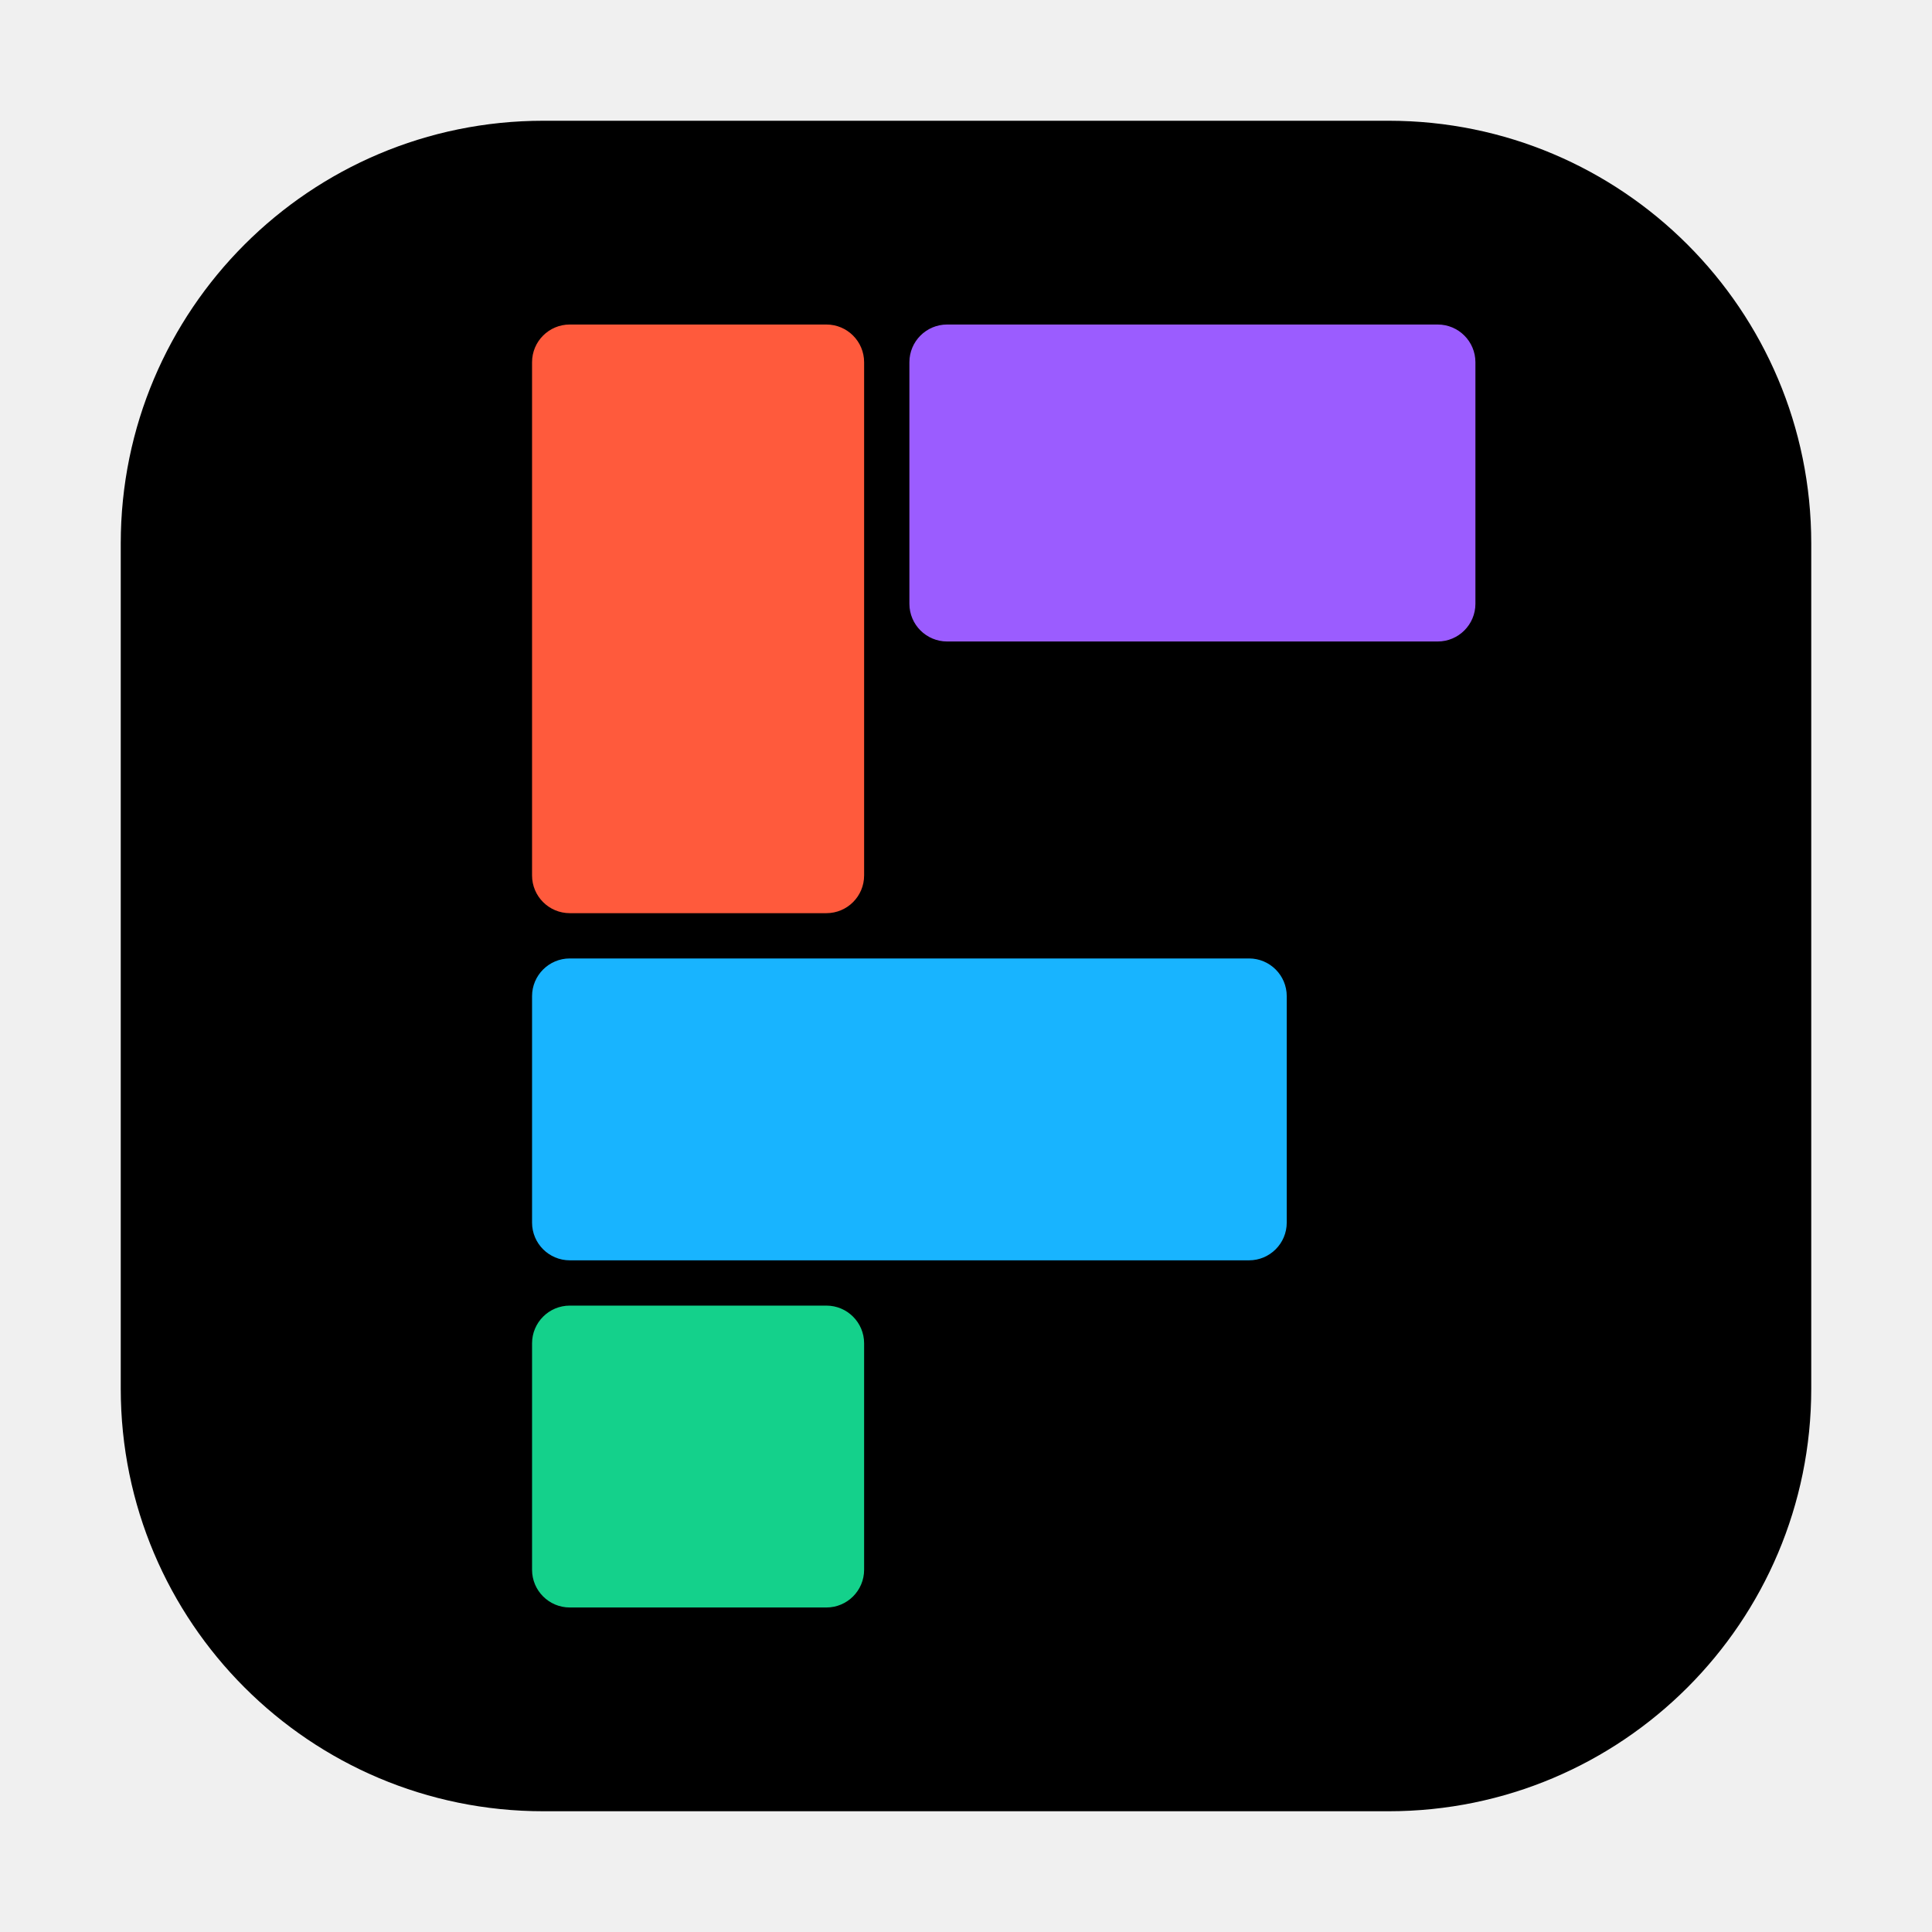
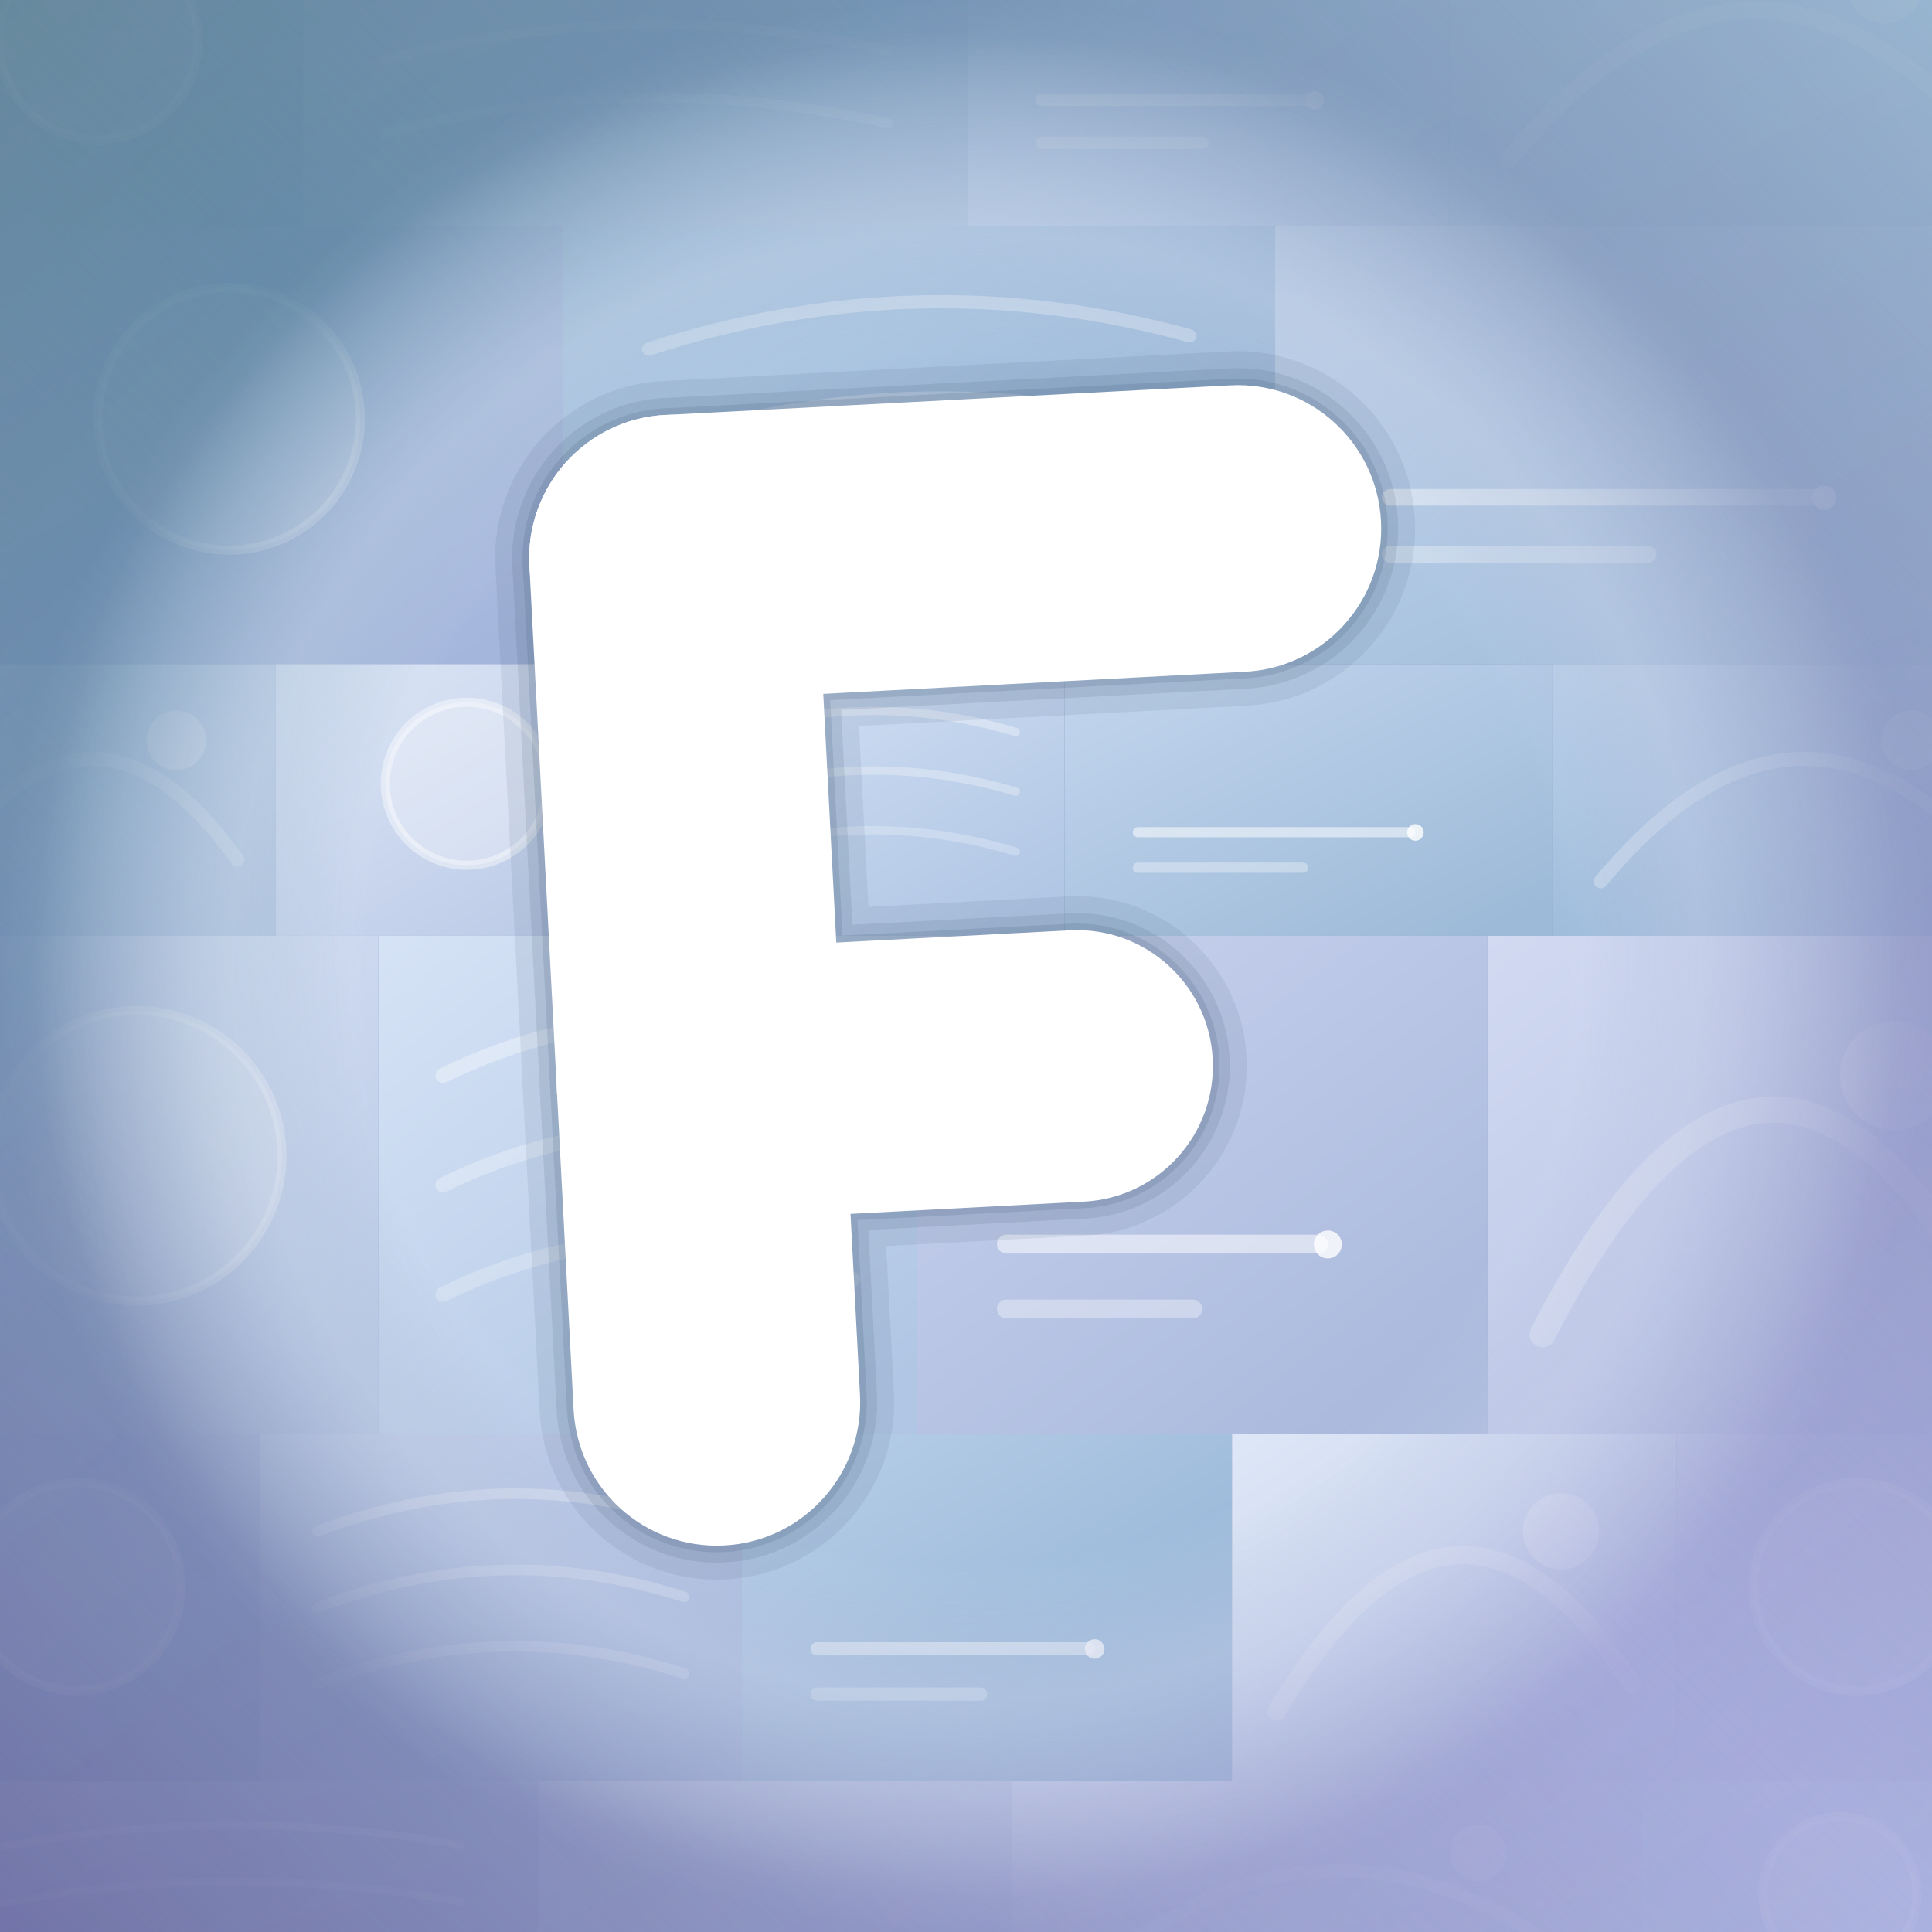
- <svg xmlns="http://www.w3.org/2000/svg" width="512" height="512" viewBox="0 0 512 512" fill="none">
-   <rect x="32" y="32" width="448" height="448" rx="112" fill="#000000" />
-   <g>
-     <rect x="141" y="86" width="88" height="156" rx="10" fill="#FF5A3C" />
-     <rect x="241" y="86" width="150" height="84" rx="10" fill="#9B5CFF" />
-     <rect x="141" y="254" width="200" height="80" rx="10" fill="#18B4FF" />
-     <rect x="141" y="346" width="88" height="80" rx="10" fill="#14D18B" />
+ <svg xmlns="http://www.w3.org/2000/svg" viewBox="0 0 512 512" width="512" height="512">
+   <defs>
+     <linearGradient id="diag" gradientUnits="userSpaceOnUse" x1="0" y1="0" x2="512" y2="512">
+       <stop offset="0" stop-color="#547A90" />
+       <stop offset="0.25" stop-color="#5E88AB" />
+       <stop offset="0.5" stop-color="#7F92BC" />
+       <stop offset="0.75" stop-color="#999CD0" />
+       <stop offset="1" stop-color="#AAAEDE" />
+     </linearGradient>
+     <linearGradient id="cross" gradientUnits="userSpaceOnUse" x1="512" y1="0" x2="0" y2="512">
+       <stop offset="0" stop-color="#9BBBD2" stop-opacity="0.78" />
+       <stop offset="0.32" stop-color="#7B88AC" stop-opacity="0.234" />
+       <stop offset="0.5" stop-color="#7B88AC" stop-opacity="0" />
+       <stop offset="0.68" stop-color="#7B88AC" stop-opacity="0.234" />
+       <stop offset="1" stop-color="#5F5A96" stop-opacity="0.78" />
+     </linearGradient>
+     <radialGradient id="ring" gradientUnits="userSpaceOnUse" cx="256" cy="256" r="255">
+       <stop offset="0" stop-color="#FFFFFF" stop-opacity="0" />
+       <stop offset="0.640" stop-color="#FFFFFF" stop-opacity="0" />
+       <stop offset="0.805" stop-color="#FFFFFF" stop-opacity="0.361" />
+       <stop offset="0.970" stop-color="#FFFFFF" stop-opacity="0.860" />
+       <stop offset="1" stop-color="#FFFFFF" stop-opacity="0.860" />
+     </radialGradient>
+     <mask id="ringMask">
+       <rect width="512" height="512" fill="url(#ring)" />
+     </mask>
+     <radialGradient id="blend" gradientUnits="userSpaceOnUse" cx="256" cy="256" r="256">
+       <stop offset="0" stop-color="#DCE7F6" stop-opacity="0" />
+       <stop offset="0.62" stop-color="#DCE7F6" stop-opacity="0" />
+       <stop offset="0.76" stop-color="#DCE7F6" stop-opacity="0.320" />
+       <stop offset="0.90" stop-color="#DCE7F6" stop-opacity="0.160" />
+       <stop offset="1" stop-color="#DCE7F6" stop-opacity="0" />
+     </radialGradient>
+     <clipPath id="frame">
+       <rect width="512" height="512" rx="0" />
+     </clipPath>
+     <linearGradient id="c0" x1="0" y1="0" x2="0.85" y2="1">
+       <stop offset="0" stop-color="#D8E4F4" />
+       <stop offset="1" stop-color="#B4C8E2" />
+     </linearGradient>
+     <linearGradient id="c1" x1="0" y1="0" x2="0.85" y2="1">
+       <stop offset="0" stop-color="#C9D3EE" />
+       <stop offset="1" stop-color="#A9B8DC" />
+     </linearGradient>
+     <linearGradient id="c2" x1="0" y1="0" x2="0.85" y2="1">
+       <stop offset="0" stop-color="#C4D6EE" />
+       <stop offset="1" stop-color="#9DBAD8" />
+     </linearGradient>
+     <linearGradient id="c3" x1="0" y1="0" x2="0.85" y2="1">
+       <stop offset="0" stop-color="#DEE7F7" />
+       <stop offset="1" stop-color="#BAC9E6" />
+     </linearGradient>
+     <linearGradient id="c4" x1="0" y1="0" x2="0.85" y2="1">
+       <stop offset="0" stop-color="#B8CFE8" />
+       <stop offset="1" stop-color="#90B0D4" />
+     </linearGradient>
+     <linearGradient id="c5" x1="0" y1="0" x2="0.85" y2="1">
+       <stop offset="0" stop-color="#D2DAF2" />
+       <stop offset="1" stop-color="#B2BEE0" />
+     </linearGradient>
+     <linearGradient id="c6" x1="0" y1="0" x2="0.85" y2="1">
+       <stop offset="0" stop-color="#D6E3F6" />
+       <stop offset="1" stop-color="#B0C6E4" />
+     </linearGradient>
+     <linearGradient id="c7" x1="0" y1="0" x2="0.85" y2="1">
+       <stop offset="0" stop-color="#C6D2EC" />
+       <stop offset="1" stop-color="#A4B6DC" />
+     </linearGradient>
+   </defs>
+   <rect width="512" height="512" rx="0" fill="#7F92BC" />
+   <g clip-path="url(#frame)">
+     <rect x="-28.0" y="-28.0" width="108.3" height="88.0" fill="url(#c0)" />
+     <circle cx="26.1" cy="10.7" r="26.4" fill="#FFFFFF" opacity="0.30" />
+     <circle cx="26.1" cy="10.7" r="26.4" fill="none" stroke="#FFFFFF" stroke-width="2.4" opacity="0.42" />
+     <rect x="80.3" y="-28.0" width="176.2" height="88.0" fill="url(#c0)" />
+     <path d="M 101.4 -3.4 Q 168.4 -21.0 235.4 -6.0" fill="none" stroke="#FFFFFF" stroke-width="2.6" opacity="0.34" stroke-linecap="round" />
+     <path d="M 101.4 16.0 Q 168.4 -1.6 235.4 13.4" fill="none" stroke="#FFFFFF" stroke-width="2.6" opacity="0.29" stroke-linecap="round" />
+     <path d="M 101.4 35.4 Q 168.4 17.8 235.4 32.7" fill="none" stroke="#FFFFFF" stroke-width="2.6" opacity="0.24" stroke-linecap="round" />
+     <rect x="256.5" y="-28.0" width="127.6" height="88.0" fill="url(#c6)" />
+     <rect x="274.4" y="24.8" width="74.0" height="3.3" rx="1.7" fill="#FFFFFF" opacity="0.52" />
+     <rect x="274.4" y="36.2" width="45.9" height="3.3" rx="1.7" fill="#FFFFFF" opacity="0.34" />
+     <circle cx="348.4" cy="26.6" r="2.5" fill="#FFFFFF" opacity="0.80" />
+     <rect x="384.1" y="-28.0" width="155.9" height="88.0" fill="url(#c2)" />
+     <path d="M 399.7 42.4 Q 462.1 -33.3 524.4 35.4" fill="none" stroke="#FFFFFF" stroke-width="4.6" opacity="0.30" stroke-linecap="round" />
+     <circle cx="499.5" cy="-3.4" r="9.7" fill="#FFFFFF" opacity="0.38" />
+     <rect x="-28.0" y="60.0" width="177.3" height="116.0" fill="url(#c7)" />
+     <circle cx="60.7" cy="111.0" r="34.8" fill="#FFFFFF" opacity="0.30" />
+     <circle cx="60.7" cy="111.0" r="34.8" fill="none" stroke="#FFFFFF" stroke-width="2.4" opacity="0.42" />
+     <rect x="149.3" y="60.0" width="188.6" height="116.0" fill="url(#c4)" />
+     <path d="M 171.9 92.5 Q 243.6 69.3 315.3 89.0" fill="none" stroke="#FFFFFF" stroke-width="3.5" opacity="0.34" stroke-linecap="round" />
+     <path d="M 171.9 118.0 Q 243.6 94.8 315.3 114.5" fill="none" stroke="#FFFFFF" stroke-width="3.5" opacity="0.29" stroke-linecap="round" />
+     <path d="M 171.9 143.5 Q 243.6 120.3 315.3 140.0" fill="none" stroke="#FFFFFF" stroke-width="3.5" opacity="0.24" stroke-linecap="round" />
+     <rect x="337.9" y="60.0" width="202.1" height="116.0" fill="url(#c2)" />
+     <rect x="366.2" y="129.6" width="117.2" height="4.4" rx="2.2" fill="#FFFFFF" opacity="0.52" />
+     <rect x="366.2" y="144.7" width="72.8" height="4.4" rx="2.2" fill="#FFFFFF" opacity="0.34" />
+     <circle cx="483.4" cy="131.9" r="3.2" fill="#FFFFFF" opacity="0.80" />
+     <rect x="-28.0" y="176.0" width="101.0" height="72.0" fill="url(#c0)" />
+     <path d="M -17.9 233.6 Q 22.5 171.7 62.9 227.8" fill="none" stroke="#FFFFFF" stroke-width="3.7" opacity="0.30" stroke-linecap="round" />
+     <circle cx="46.7" cy="196.2" r="7.9" fill="#FFFFFF" opacity="0.38" />
+     <rect x="73.0" y="176.0" width="101.4" height="72.0" fill="url(#c3)" />
+     <circle cx="123.7" cy="207.7" r="21.6" fill="#FFFFFF" opacity="0.30" />
+     <circle cx="123.7" cy="207.7" r="21.6" fill="none" stroke="#FFFFFF" stroke-width="2.4" opacity="0.42" />
+     <rect x="174.4" y="176.0" width="107.7" height="72.0" fill="url(#c6)" />
+     <path d="M 187.3 196.2 Q 228.2 181.8 269.2 194.0" fill="none" stroke="#FFFFFF" stroke-width="2.2" opacity="0.34" stroke-linecap="round" />
+     <path d="M 187.3 212.0 Q 228.2 197.6 269.2 209.8" fill="none" stroke="#FFFFFF" stroke-width="2.2" opacity="0.29" stroke-linecap="round" />
+     <path d="M 187.3 227.8 Q 228.2 213.4 269.2 225.7" fill="none" stroke="#FFFFFF" stroke-width="2.2" opacity="0.24" stroke-linecap="round" />
+     <rect x="282.1" y="176.0" width="129.2" height="72.0" fill="url(#c2)" />
+     <rect x="300.2" y="219.2" width="74.9" height="2.7" rx="1.4" fill="#FFFFFF" opacity="0.52" />
+     <rect x="300.2" y="228.6" width="46.5" height="2.7" rx="1.4" fill="#FFFFFF" opacity="0.34" />
+     <circle cx="375.1" cy="220.6" r="2.2" fill="#FFFFFF" opacity="0.80" />
+     <rect x="411.3" y="176.0" width="128.7" height="72.0" fill="url(#c4)" />
+     <path d="M 424.2 233.6 Q 475.6 171.7 527.1 227.8" fill="none" stroke="#FFFFFF" stroke-width="3.7" opacity="0.30" stroke-linecap="round" />
+     <circle cx="506.5" cy="196.2" r="7.9" fill="#FFFFFF" opacity="0.38" />
+     <rect x="-28.0" y="248.0" width="128.3" height="132.0" fill="url(#c3)" />
+     <circle cx="36.2" cy="306.3" r="38.5" fill="#FFFFFF" opacity="0.30" />
+     <circle cx="36.2" cy="306.3" r="38.5" fill="none" stroke="#FFFFFF" stroke-width="2.4" opacity="0.42" />
+     <rect x="100.3" y="248.0" width="142.7" height="132.0" fill="url(#c6)" />
+     <path d="M 117.4 285.0 Q 171.6 258.6 225.9 281.0" fill="none" stroke="#FFFFFF" stroke-width="4.0" opacity="0.34" stroke-linecap="round" />
+     <path d="M 117.4 314.0 Q 171.6 287.6 225.9 310.0" fill="none" stroke="#FFFFFF" stroke-width="4.0" opacity="0.29" stroke-linecap="round" />
+     <path d="M 117.4 343.0 Q 171.6 316.6 225.9 339.1" fill="none" stroke="#FFFFFF" stroke-width="4.0" opacity="0.24" stroke-linecap="round" />
+     <rect x="243.0" y="248.0" width="151.2" height="132.0" fill="url(#c1)" />
+     <rect x="264.2" y="327.2" width="87.7" height="5.0" rx="2.5" fill="#FFFFFF" opacity="0.52" />
+     <rect x="264.2" y="344.4" width="54.4" height="5.0" rx="2.5" fill="#FFFFFF" opacity="0.34" />
+     <circle cx="351.9" cy="329.8" r="3.7" fill="#FFFFFF" opacity="0.80" />
+     <rect x="394.2" y="248.0" width="145.8" height="132.0" fill="url(#c5)" />
+     <path d="M 408.8 353.6 Q 467.1 240.1 525.4 343.0" fill="none" stroke="#FFFFFF" stroke-width="6.9" opacity="0.30" stroke-linecap="round" />
+     <circle cx="502.1" cy="285.0" r="14.5" fill="#FFFFFF" opacity="0.38" />
+     <rect x="-28.0" y="380.0" width="96.8" height="92.0" fill="url(#c7)" />
+     <circle cx="20.4" cy="420.5" r="27.6" fill="#FFFFFF" opacity="0.30" />
+     <circle cx="20.4" cy="420.5" r="27.6" fill="none" stroke="#FFFFFF" stroke-width="2.4" opacity="0.42" />
+     <rect x="68.8" y="380.0" width="127.8" height="92.0" fill="url(#c7)" />
+     <path d="M 84.1 405.8 Q 132.7 387.4 181.3 403.0" fill="none" stroke="#FFFFFF" stroke-width="2.8" opacity="0.34" stroke-linecap="round" />
+     <path d="M 84.1 426.0 Q 132.7 407.6 181.3 423.2" fill="none" stroke="#FFFFFF" stroke-width="2.8" opacity="0.29" stroke-linecap="round" />
+     <path d="M 84.1 446.2 Q 132.7 427.8 181.3 443.5" fill="none" stroke="#FFFFFF" stroke-width="2.8" opacity="0.24" stroke-linecap="round" />
+     <rect x="196.6" y="380.0" width="129.9" height="92.0" fill="url(#c4)" />
+     <rect x="214.8" y="435.2" width="75.3" height="3.5" rx="1.7" fill="#FFFFFF" opacity="0.52" />
+     <rect x="214.8" y="447.2" width="46.8" height="3.5" rx="1.7" fill="#FFFFFF" opacity="0.34" />
+     <circle cx="290.1" cy="437.0" r="2.6" fill="#FFFFFF" opacity="0.80" />
+     <rect x="326.5" y="380.0" width="117.8" height="92.0" fill="url(#c3)" />
+     <path d="M 338.3 453.6 Q 385.4 374.5 432.5 446.2" fill="none" stroke="#FFFFFF" stroke-width="4.8" opacity="0.30" stroke-linecap="round" />
+     <circle cx="413.7" cy="405.8" r="10.1" fill="#FFFFFF" opacity="0.38" />
+     <rect x="444.3" y="380.0" width="95.7" height="92.0" fill="url(#c1)" />
+     <circle cx="492.2" cy="420.5" r="27.6" fill="#FFFFFF" opacity="0.30" />
+     <circle cx="492.2" cy="420.5" r="27.6" fill="none" stroke="#FFFFFF" stroke-width="2.4" opacity="0.42" />
+     <rect x="-28.0" y="472.0" width="170.6" height="68.0" fill="url(#c1)" />
+     <path d="M -7.5 491.0 Q 57.3 477.4 122.1 489.0" fill="none" stroke="#FFFFFF" stroke-width="2.0" opacity="0.34" stroke-linecap="round" />
+     <path d="M -7.5 506.0 Q 57.3 492.4 122.1 504.0" fill="none" stroke="#FFFFFF" stroke-width="2.0" opacity="0.29" stroke-linecap="round" />
+     <path d="M -7.5 521.0 Q 57.3 507.4 122.1 518.9" fill="none" stroke="#FFFFFF" stroke-width="2.0" opacity="0.24" stroke-linecap="round" />
+     <rect x="142.6" y="472.0" width="125.6" height="68.0" fill="url(#c5)" />
+     <rect x="160.2" y="512.8" width="72.8" height="2.6" rx="1.3" fill="#FFFFFF" opacity="0.52" />
+     <rect x="160.2" y="521.6" width="45.2" height="2.6" rx="1.3" fill="#FFFFFF" opacity="0.34" />
+     <circle cx="233.0" cy="514.2" r="2.2" fill="#FFFFFF" opacity="0.80" />
+     <rect x="268.2" y="472.0" width="167.0" height="68.0" fill="url(#c5)" />
+     <path d="M 284.9 526.4 Q 351.7 467.9 418.5 521.0" fill="none" stroke="#FFFFFF" stroke-width="3.5" opacity="0.30" stroke-linecap="round" />
+     <circle cx="391.8" cy="491.0" r="7.5" fill="#FFFFFF" opacity="0.38" />
+     <rect x="435.2" y="472.0" width="104.8" height="68.0" fill="url(#c2)" />
+     <circle cx="487.6" cy="501.9" r="20.4" fill="#FFFFFF" opacity="0.30" />
+     <circle cx="487.6" cy="501.9" r="20.4" fill="none" stroke="#FFFFFF" stroke-width="2.4" opacity="0.42" />
+     <g mask="url(#ringMask)">
+       <rect width="512" height="512" fill="url(#diag)" />
+       <rect width="512" height="512" fill="url(#cross)" />
+     </g>
+     <rect width="512" height="512" fill="url(#blend)" />
+     <g transform="rotate(-3 256 256)" fill="none" stroke="#3C5570">
+       <g opacity="0.10" stroke-width="18">
+         <rect x="146" y="106" width="76" height="300" rx="38" />
+         <rect x="146" y="106" width="226" height="76" rx="38" />
+         <rect x="146" y="248" width="174" height="72" rx="36" />
+       </g>
+       <g opacity="0.13" stroke-width="9">
+         <rect x="146" y="106" width="76" height="300" rx="38" />
+         <rect x="146" y="106" width="226" height="76" rx="38" />
+         <rect x="146" y="248" width="174" height="72" rx="36" />
+       </g>
+       <g opacity="0.16" stroke-width="3.5">
+         <rect x="146" y="106" width="76" height="300" rx="38" />
+         <rect x="146" y="106" width="226" height="76" rx="38" />
+         <rect x="146" y="248" width="174" height="72" rx="36" />
+       </g>
+     </g>
+     <g transform="rotate(-3 256 256)" fill="#FFFFFF">
+       <rect x="146" y="106" width="76" height="300" rx="38" />
+       <rect x="146" y="106" width="226" height="76" rx="38" />
+       <rect x="146" y="248" width="174" height="72" rx="36" />
+     </g>
  </g>
</svg>
